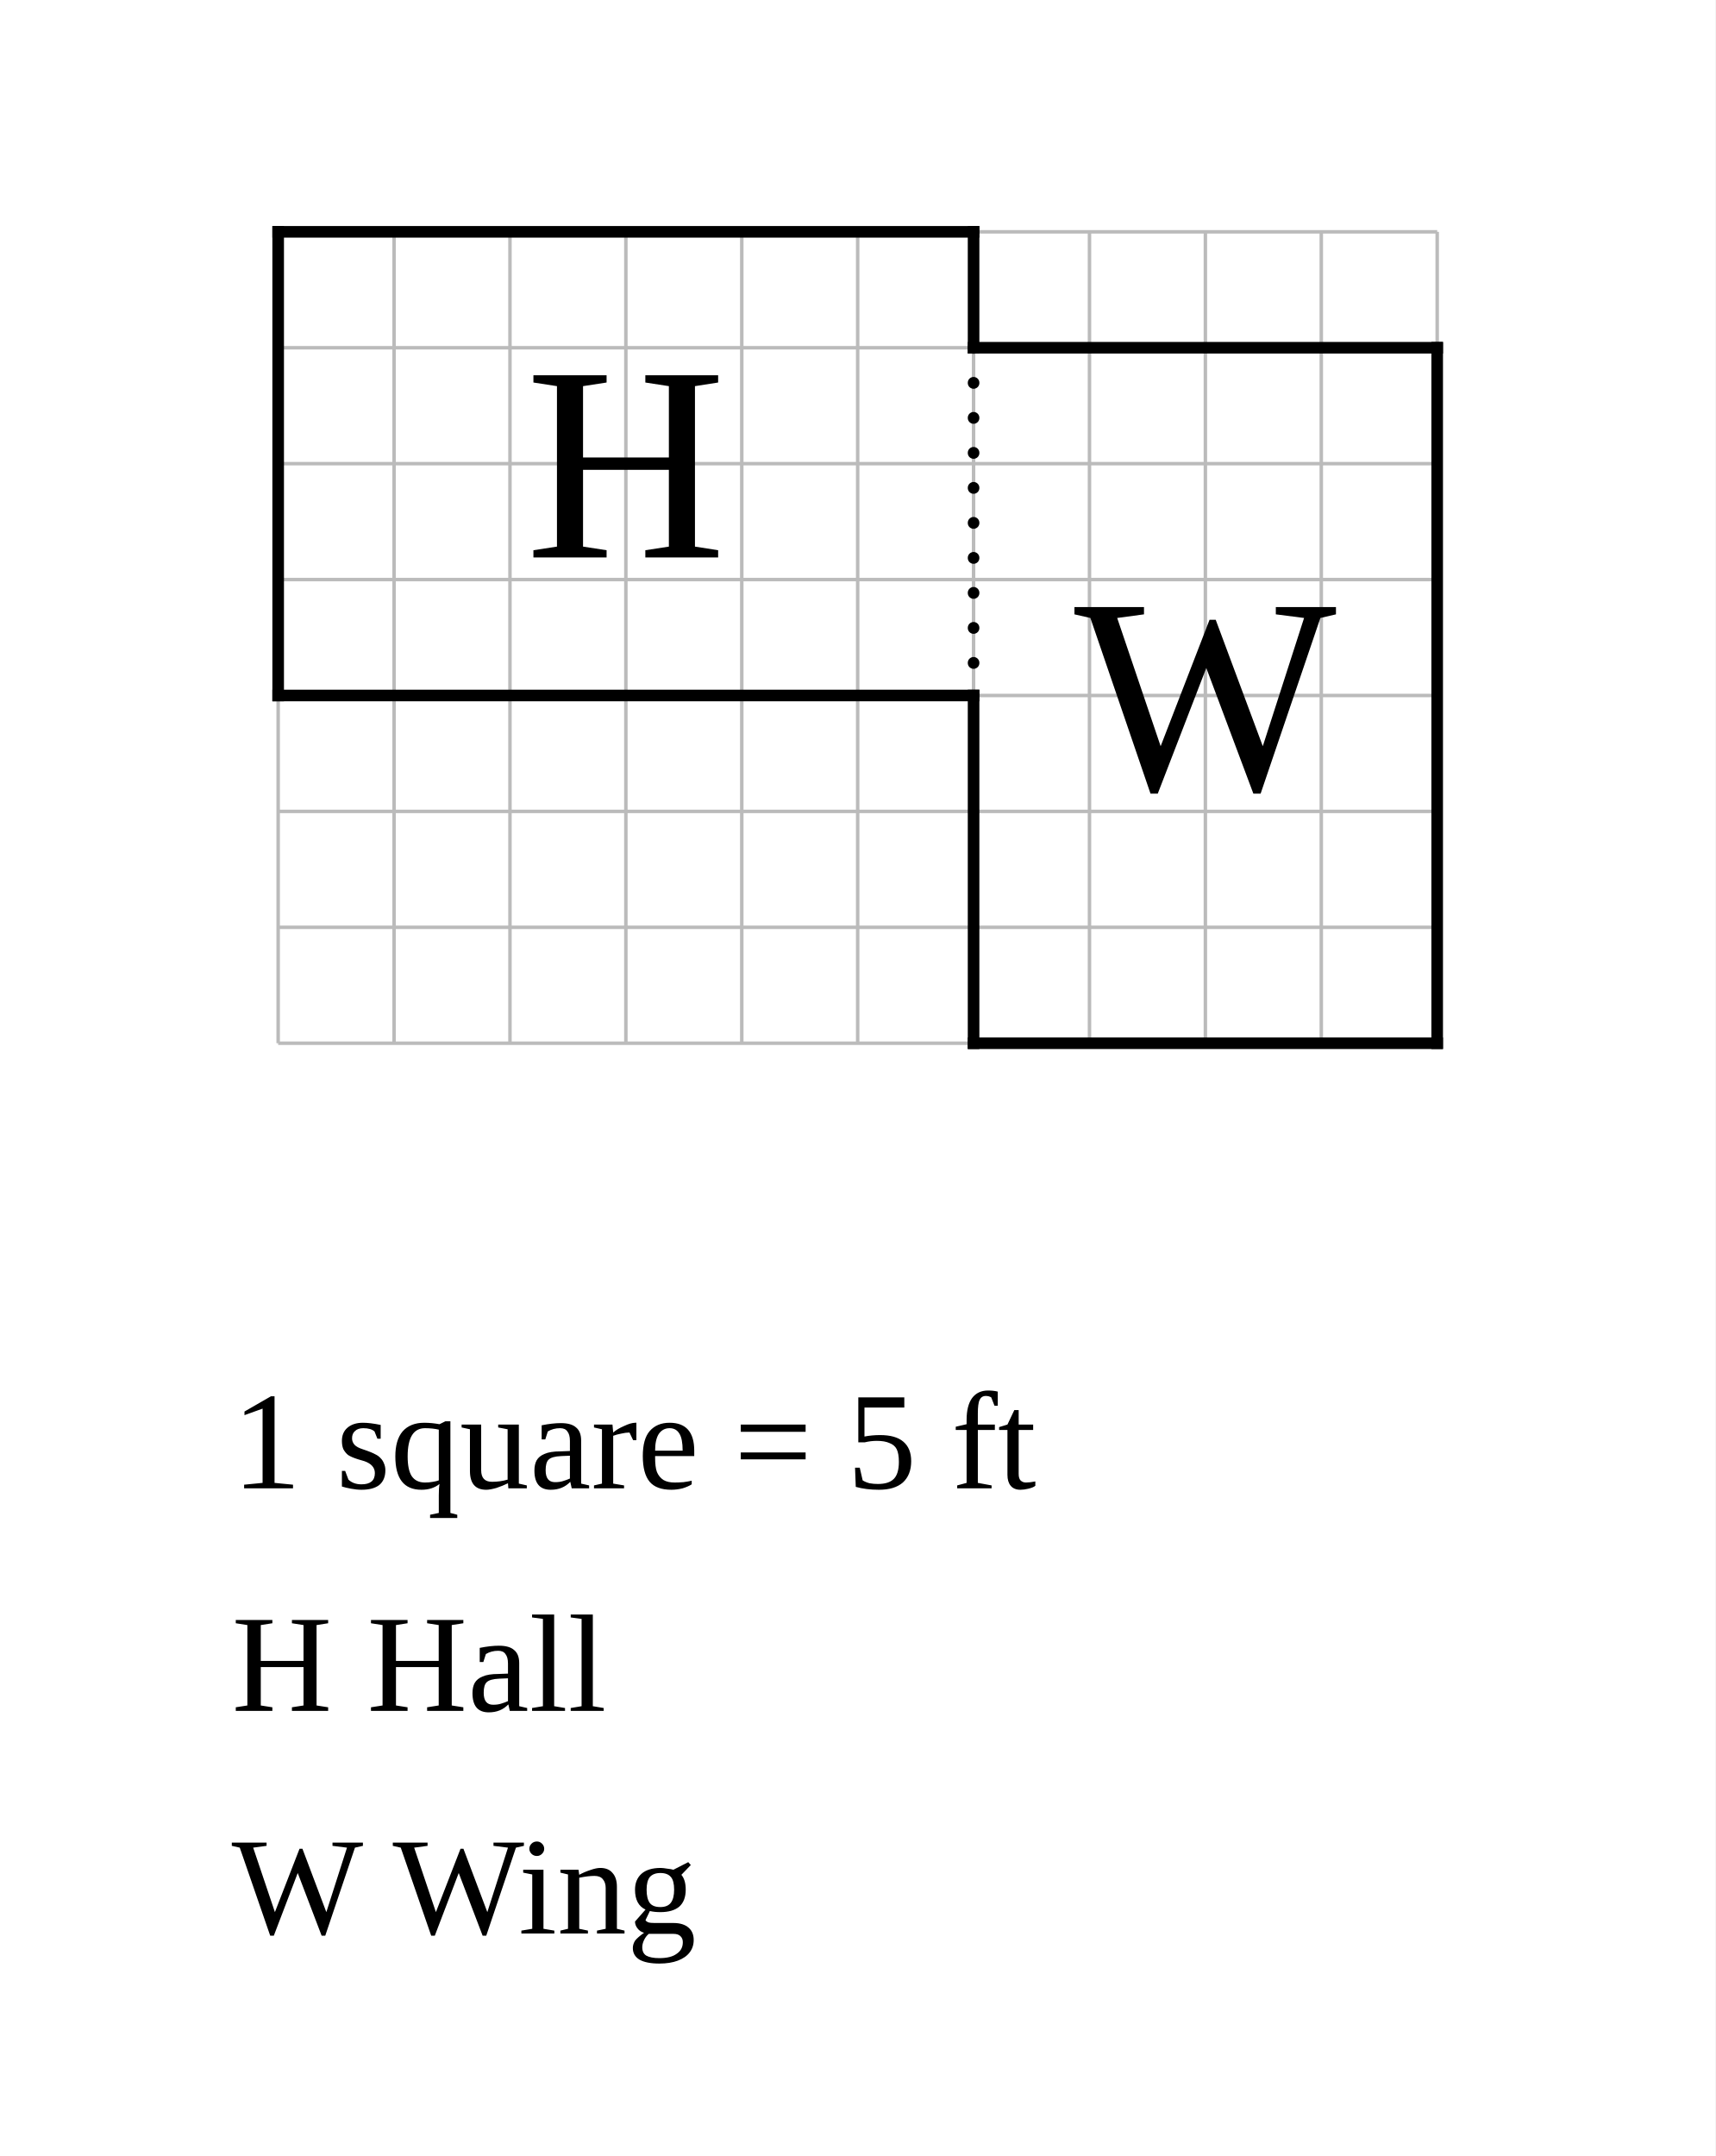
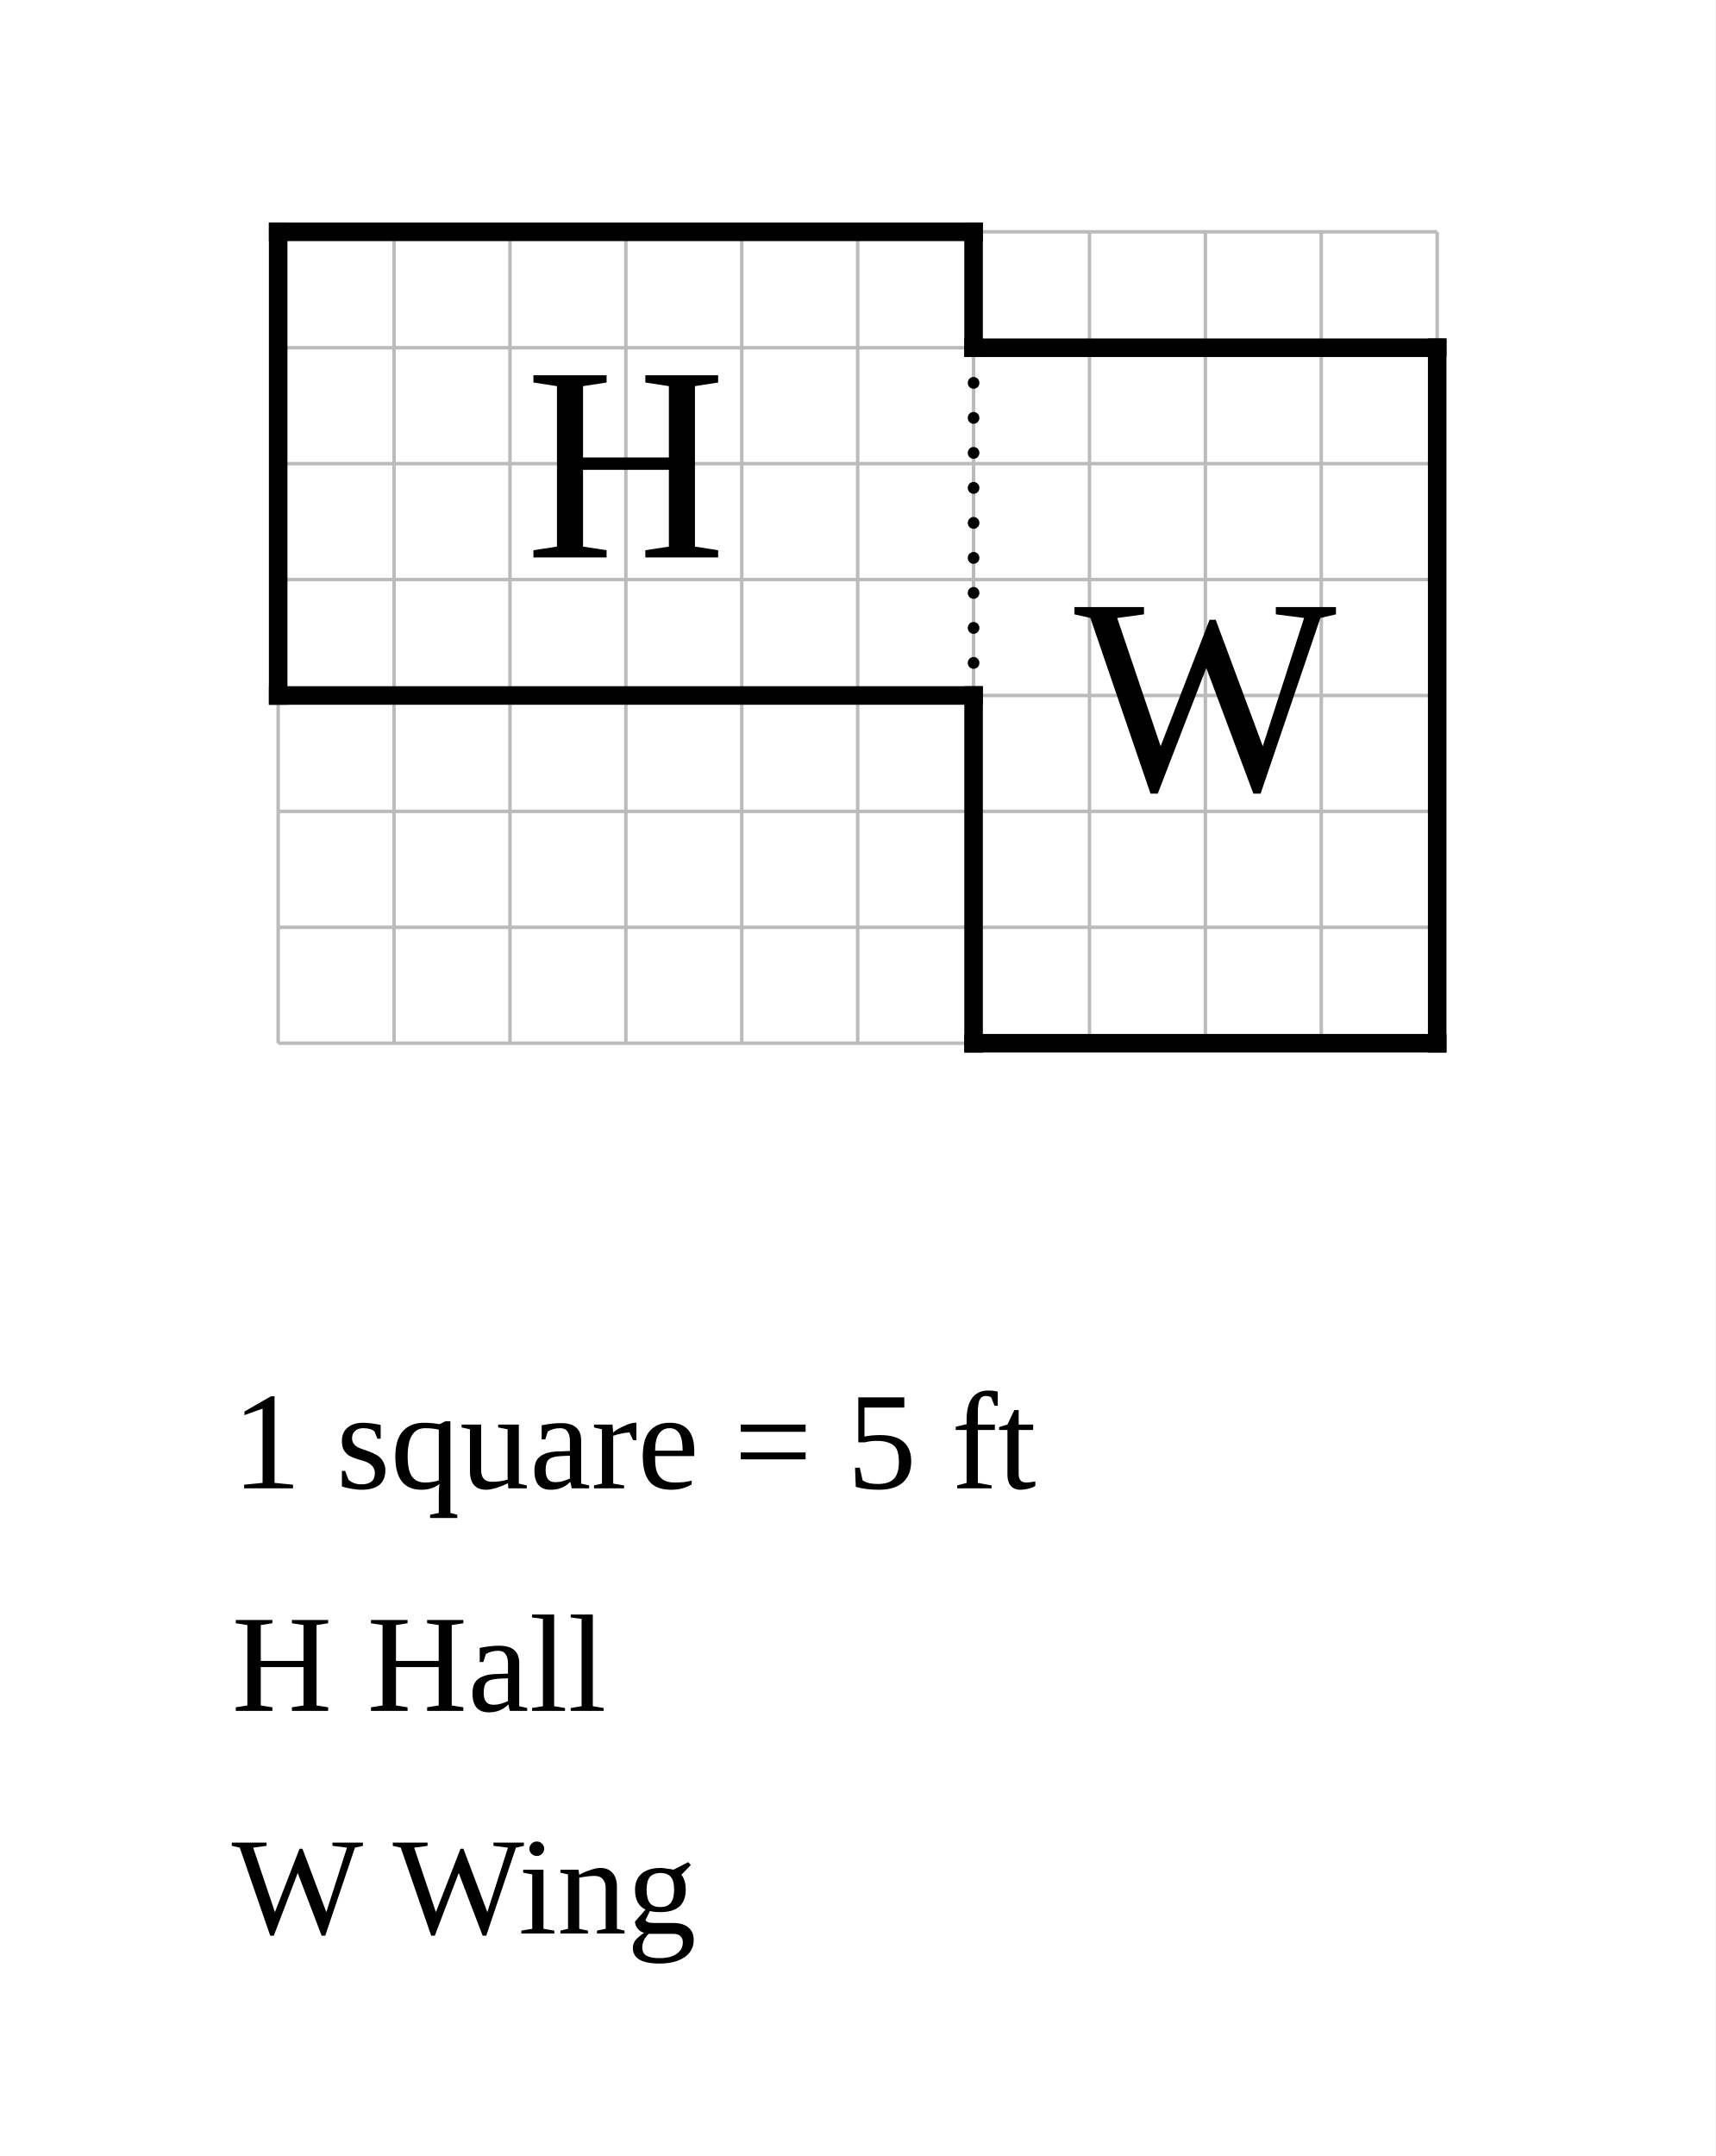
<svg xmlns="http://www.w3.org/2000/svg" width="740" height="930" viewBox="-12 -10 74 93">
  <rect x="-12" y="-10" width="74" height="93" fill="white" />
  <g stroke="#bbb" stroke-width="0.15">
    <line x1="0" y1="0" x2="0" y2="35" />
    <line x1="5" y1="0" x2="5" y2="35" />
    <line x1="10" y1="0" x2="10" y2="35" />
    <line x1="15" y1="0" x2="15" y2="35" />
    <line x1="20" y1="0" x2="20" y2="35" />
    <line x1="25" y1="0" x2="25" y2="35" />
    <line x1="30" y1="0" x2="30" y2="35" />
    <line x1="35" y1="0" x2="35" y2="35" />
    <line x1="40" y1="0" x2="40" y2="35" />
    <line x1="45" y1="0" x2="45" y2="35" />
    <line x1="50" y1="0" x2="50" y2="35" />
    <line x1="0" y1="0" x2="50" y2="0" />
    <line x1="0" y1="5" x2="50" y2="5" />
    <line x1="0" y1="10" x2="50" y2="10" />
    <line x1="0" y1="15" x2="50" y2="15" />
    <line x1="0" y1="20" x2="50" y2="20" />
    <line x1="0" y1="25" x2="50" y2="25" />
    <line x1="0" y1="30" x2="50" y2="30" />
    <line x1="0" y1="35" x2="50" y2="35" />
  </g>
-   <line data-room="hall" x1="0" y1="0" x2="0" y2="20" stroke="black" stroke-width="0.5" stroke-linecap="square" />
-   <line data-room="hall" x1="0" y1="0" x2="30" y2="0" stroke="black" stroke-width="0.5" stroke-linecap="square" />
-   <line data-room="hall" x1="0" y1="20" x2="30" y2="20" stroke="black" stroke-width="0.5" stroke-linecap="square" />
-   <line data-room="hall" x1="30" y1="0" x2="30" y2="5" stroke="black" stroke-width="0.5" stroke-linecap="square" />
+   <line class="wall exterior" x1="0" y1="0" x2="0" y2="20" stroke="black" stroke-width="0.8" stroke-linecap="square" />
+   <line class="wall exterior" x1="0" y1="0" x2="30" y2="0" stroke="black" stroke-width="0.8" stroke-linecap="square" />
+   <line class="wall exterior" x1="0" y1="20" x2="30" y2="20" stroke="black" stroke-width="0.8" stroke-linecap="square" />
+   <line class="wall exterior" x1="30" y1="0" x2="30" y2="5" stroke="black" stroke-width="0.8" stroke-linecap="square" />
+   <line class="wall exterior" x1="30" y1="5" x2="50" y2="5" stroke="black" stroke-width="0.8" stroke-linecap="square" />
+   <line class="wall exterior" x1="30" y1="20" x2="30" y2="35" stroke="black" stroke-width="0.8" stroke-linecap="square" />
+   <line class="wall exterior" x1="30" y1="35" x2="50" y2="35" stroke="black" stroke-width="0.8" stroke-linecap="square" />
+   <line class="wall exterior" x1="50" y1="5" x2="50" y2="35" stroke="black" stroke-width="0.8" stroke-linecap="square" />
  <text data-room="hall" x="15" y="10" text-anchor="middle" dominant-baseline="central" font-size="12">H</text>
-   <line data-room="wing" x1="30" y1="5" x2="50" y2="5" stroke="black" stroke-width="0.5" stroke-linecap="square" />
-   <line data-room="wing" x1="30" y1="20" x2="30" y2="35" stroke="black" stroke-width="0.5" stroke-linecap="square" />
-   <line data-room="wing" x1="30" y1="35" x2="50" y2="35" stroke="black" stroke-width="0.5" stroke-linecap="square" />
-   <line data-room="wing" x1="50" y1="5" x2="50" y2="35" stroke="black" stroke-width="0.5" stroke-linecap="square" />
  <text data-room="wing" x="40" y="20" text-anchor="middle" dominant-baseline="central" font-size="12">W</text>
  <line class="open" x1="30" y1="5" x2="30" y2="20" stroke="black" stroke-width="0.5" stroke-dasharray="0.01 1.5" stroke-linecap="round" />
  <text class="scale" x="-2" y="54.2" font-size="6">1 square = 5 ft</text>
  <text class="key" x="-2" y="63.8" font-size="6">H  Hall</text>
  <text class="key" x="-2" y="73.4" font-size="6">W  Wing</text>
</svg>
